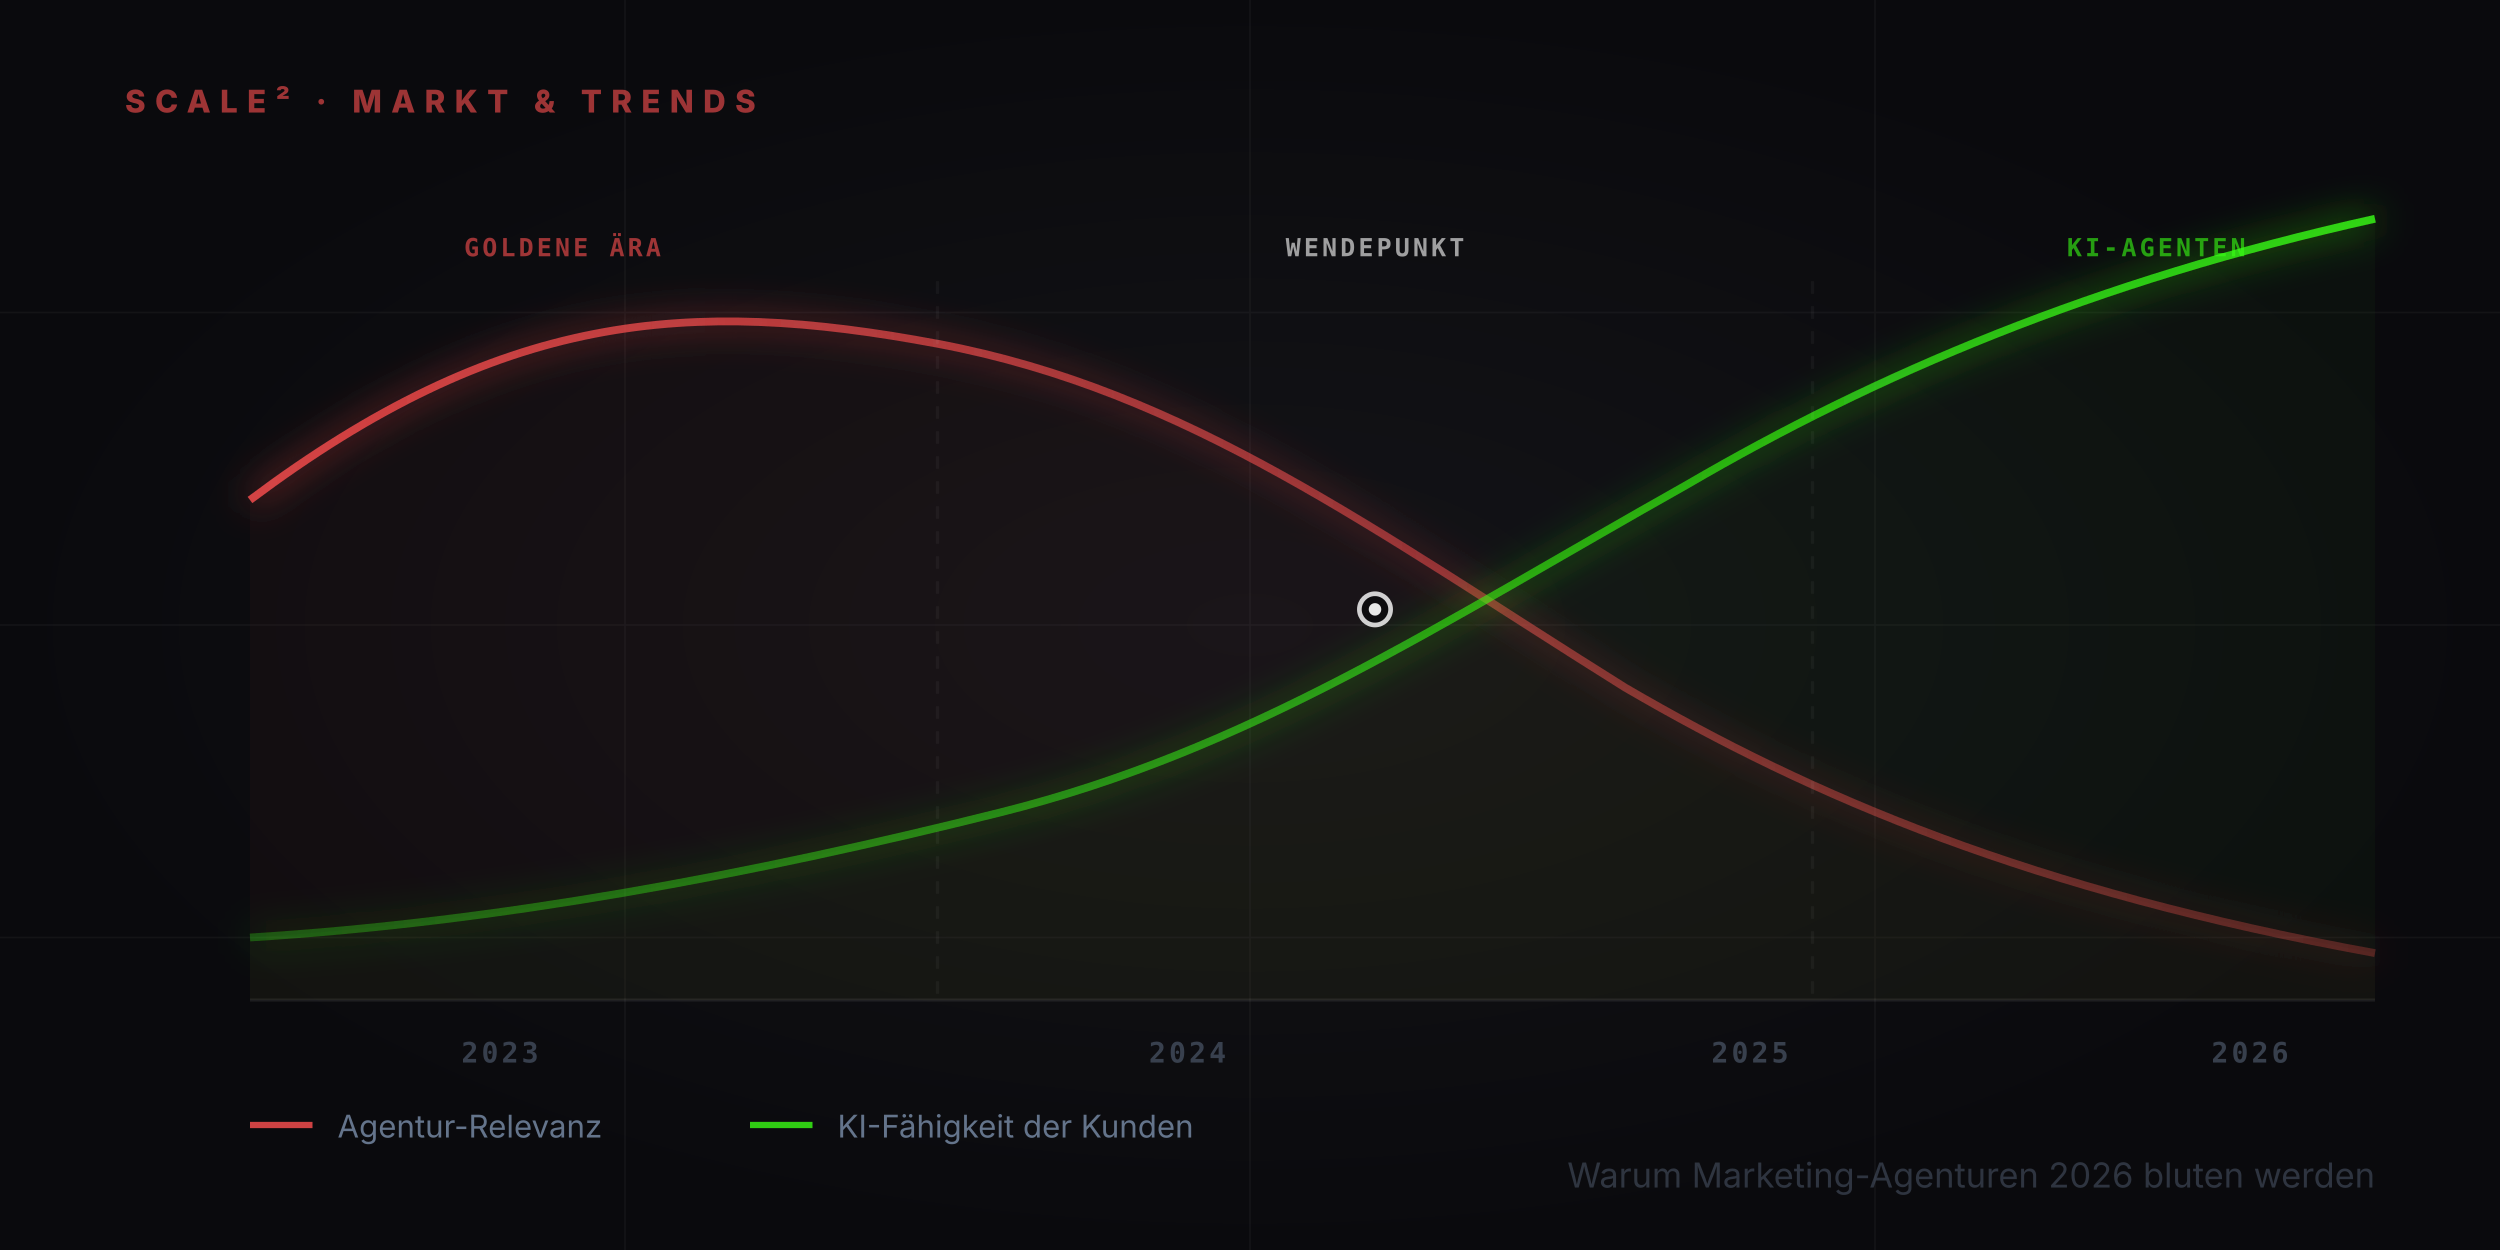
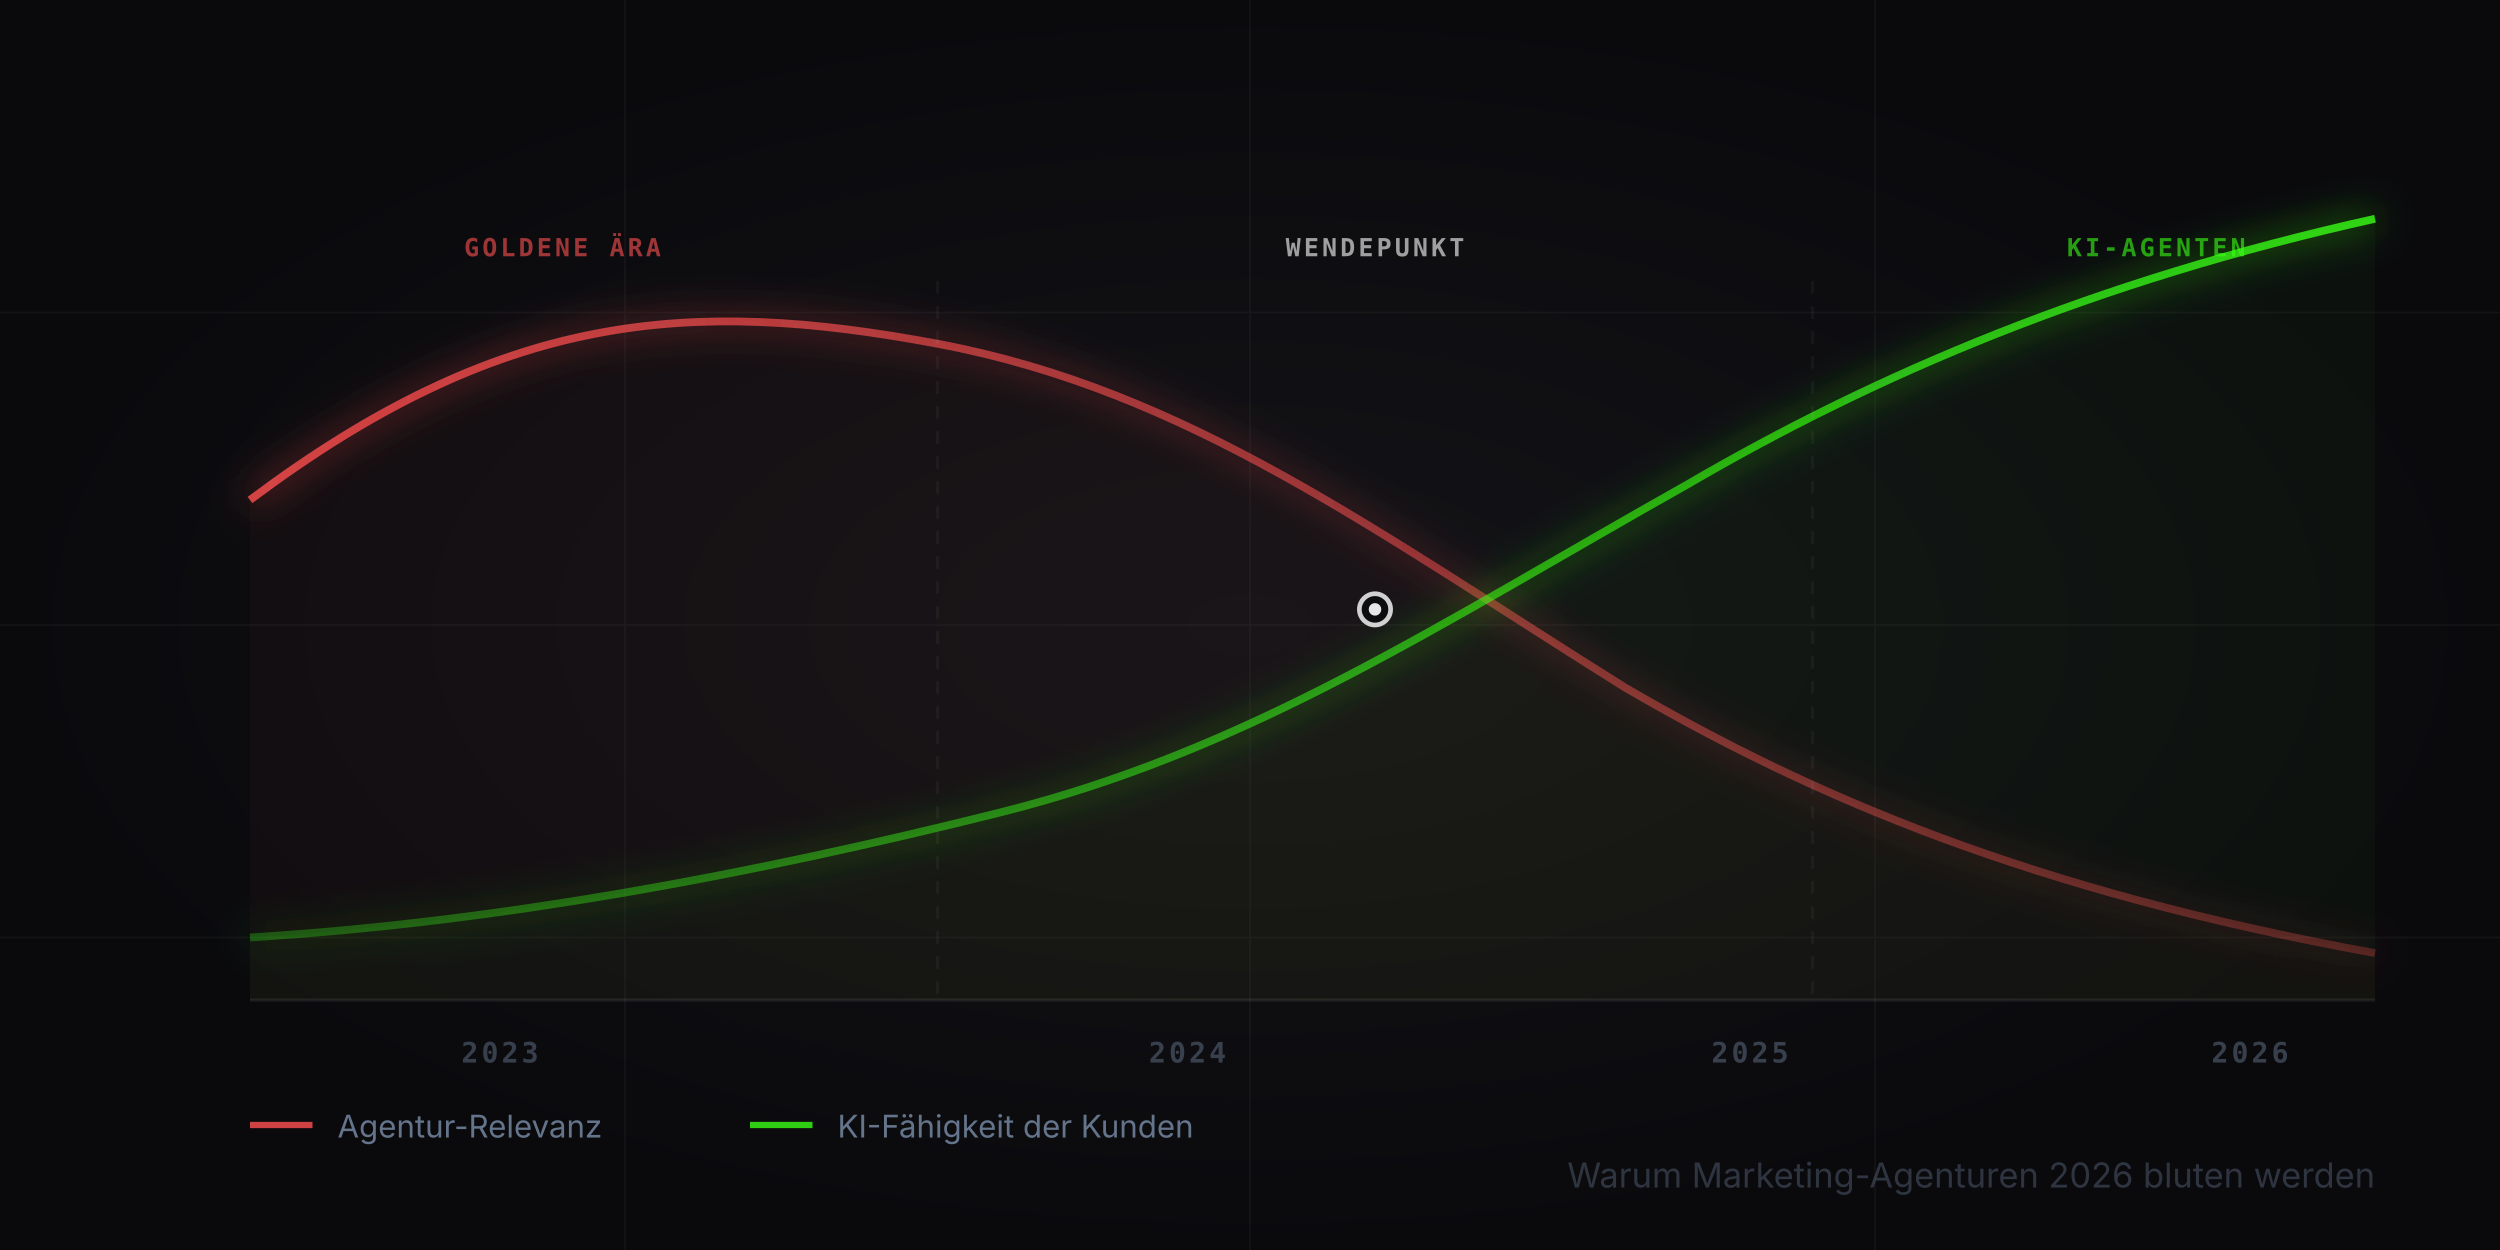
<svg xmlns="http://www.w3.org/2000/svg" viewBox="0 0 800 400" width="800" height="400">
  <defs>
    <radialGradient id="bg" cx="50%" cy="50%" r="50%">
      <stop offset="0%" stop-color="#141418" />
      <stop offset="100%" stop-color="#0a0a0d" />
    </radialGradient>
    <linearGradient id="line-red" x1="0%" y1="0%" x2="100%" y2="0%">
      <stop offset="0%" stop-color="#ff5050" stop-opacity="0.9" />
      <stop offset="100%" stop-color="#ff5050" stop-opacity="0.3" />
    </linearGradient>
    <linearGradient id="line-green" x1="0%" y1="0%" x2="100%" y2="0%">
      <stop offset="0%" stop-color="#39ff14" stop-opacity="0.3" />
      <stop offset="100%" stop-color="#39ff14" stop-opacity="0.9" />
    </linearGradient>
    <filter id="glow-red">
      <feGaussianBlur stdDeviation="6" result="blur" />
      <feMerge>
        <feMergeNode in="blur" />
        <feMergeNode in="SourceGraphic" />
      </feMerge>
    </filter>
    <filter id="glow-green">
      <feGaussianBlur stdDeviation="6" result="blur" />
      <feMerge>
        <feMergeNode in="blur" />
        <feMergeNode in="SourceGraphic" />
      </feMerge>
    </filter>
  </defs>
  <rect width="800" height="400" fill="url(#bg)" />
  <g opacity="0.04" stroke="#ffffff" stroke-width="0.5">
    <line x1="0" y1="100" x2="800" y2="100" />
    <line x1="0" y1="200" x2="800" y2="200" />
    <line x1="0" y1="300" x2="800" y2="300" />
    <line x1="200" y1="0" x2="200" y2="400" />
    <line x1="400" y1="0" x2="400" y2="400" />
    <line x1="600" y1="0" x2="600" y2="400" />
  </g>
-   <text x="40" y="36" font-family="-apple-system, sans-serif" font-size="10" font-weight="800" fill="#ff5050" letter-spacing="3" opacity="0.6">SCALE² · MARKT &amp; TRENDS</text>
  <text x="160" y="340" text-anchor="middle" font-family="monospace" font-size="9" font-weight="700" fill="#64748b" letter-spacing="1" opacity="0.5">2023</text>
  <text x="380" y="340" text-anchor="middle" font-family="monospace" font-size="9" font-weight="700" fill="#64748b" letter-spacing="1" opacity="0.5">2024</text>
  <text x="560" y="340" text-anchor="middle" font-family="monospace" font-size="9" font-weight="700" fill="#64748b" letter-spacing="1" opacity="0.5">2025</text>
  <text x="720" y="340" text-anchor="middle" font-family="monospace" font-size="9" font-weight="700" fill="#64748b" letter-spacing="1" opacity="0.5">2026</text>
  <line x1="80" y1="320" x2="760" y2="320" stroke="rgba(255,255,255,0.08)" stroke-width="1" />
  <path d="M 80,160 C 160,100 220,95 300,110 C 380,125 440,170 520,220 C 580,255 650,285 760,305" fill="none" stroke="url(#line-red)" stroke-width="2.5" filter="url(#glow-red)" opacity="0.9" />
  <path d="M 80,160 C 160,100 220,95 300,110 C 380,125 440,170 520,220 C 580,255 650,285 760,305 L 760,320 L 80,320 Z" fill="#ff5050" opacity="0.03" />
  <path d="M 80,300 C 160,295 240,280 320,260 C 400,240 460,200 540,155 C 600,120 670,90 760,70" fill="none" stroke="url(#line-green)" stroke-width="2.5" filter="url(#glow-green)" opacity="0.9" />
  <path d="M 80,300 C 160,295 240,280 320,260 C 400,240 460,200 540,155 C 600,120 670,90 760,70 L 760,320 L 80,320 Z" fill="#39ff14" opacity="0.03" />
  <circle cx="440" cy="195" r="5" fill="#0a0a0d" stroke="#ffffff" stroke-width="1.5" opacity="0.8" />
  <circle cx="440" cy="195" r="2" fill="#ffffff" opacity="0.9" />
  <g opacity="0.6">
    <text x="180" y="82" text-anchor="middle" font-family="monospace" font-size="8" font-weight="700" fill="#ff5050" letter-spacing="1">GOLDENE ÄRA</text>
    <text x="440" y="82" text-anchor="middle" font-family="monospace" font-size="8" font-weight="700" fill="#ffffff" letter-spacing="1">WENDEPUNKT</text>
    <text x="690" y="82" text-anchor="middle" font-family="monospace" font-size="8" font-weight="700" fill="#39ff14" letter-spacing="1">KI-AGENTEN</text>
  </g>
  <line x1="300" y1="90" x2="300" y2="320" stroke="rgba(255,255,255,0.04)" stroke-width="1" stroke-dasharray="4,4" />
  <line x1="580" y1="90" x2="580" y2="320" stroke="rgba(255,255,255,0.04)" stroke-width="1" stroke-dasharray="4,4" />
  <g transform="translate(80, 360)">
    <line x1="0" y1="0" x2="20" y2="0" stroke="#ff5050" stroke-width="2" opacity="0.8" />
    <text x="28" y="4" font-family="-apple-system, sans-serif" font-size="10" fill="#64748b">Agentur-Relevanz</text>
    <line x1="160" y1="0" x2="180" y2="0" stroke="#39ff14" stroke-width="2" opacity="0.8" />
    <text x="188" y="4" font-family="-apple-system, sans-serif" font-size="10" fill="#64748b">KI-Fähigkeit der Kunden</text>
  </g>
  <text x="760" y="380" text-anchor="end" font-family="-apple-system, sans-serif" font-size="11" fill="#64748b" opacity="0.4">Warum Marketing-Agenturen 2026 bluten werden</text>
</svg>
